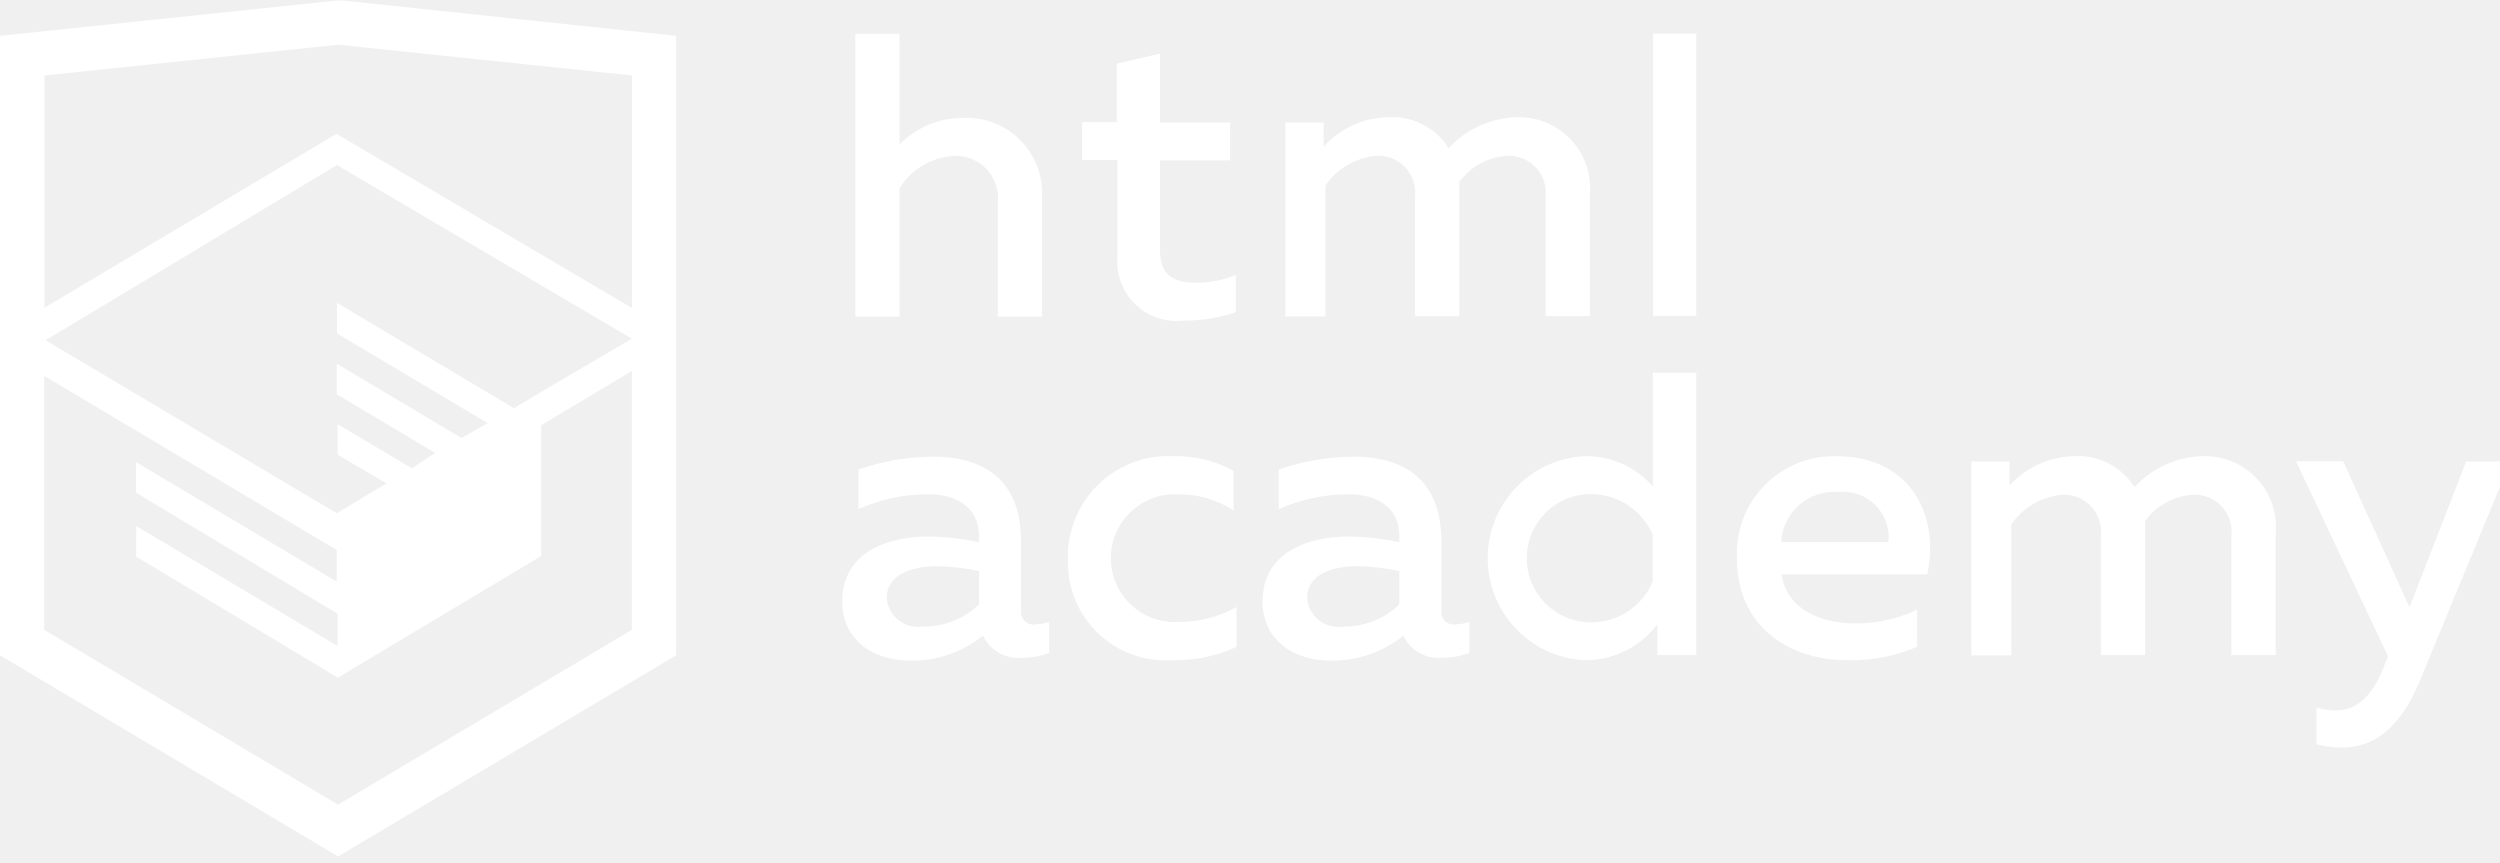
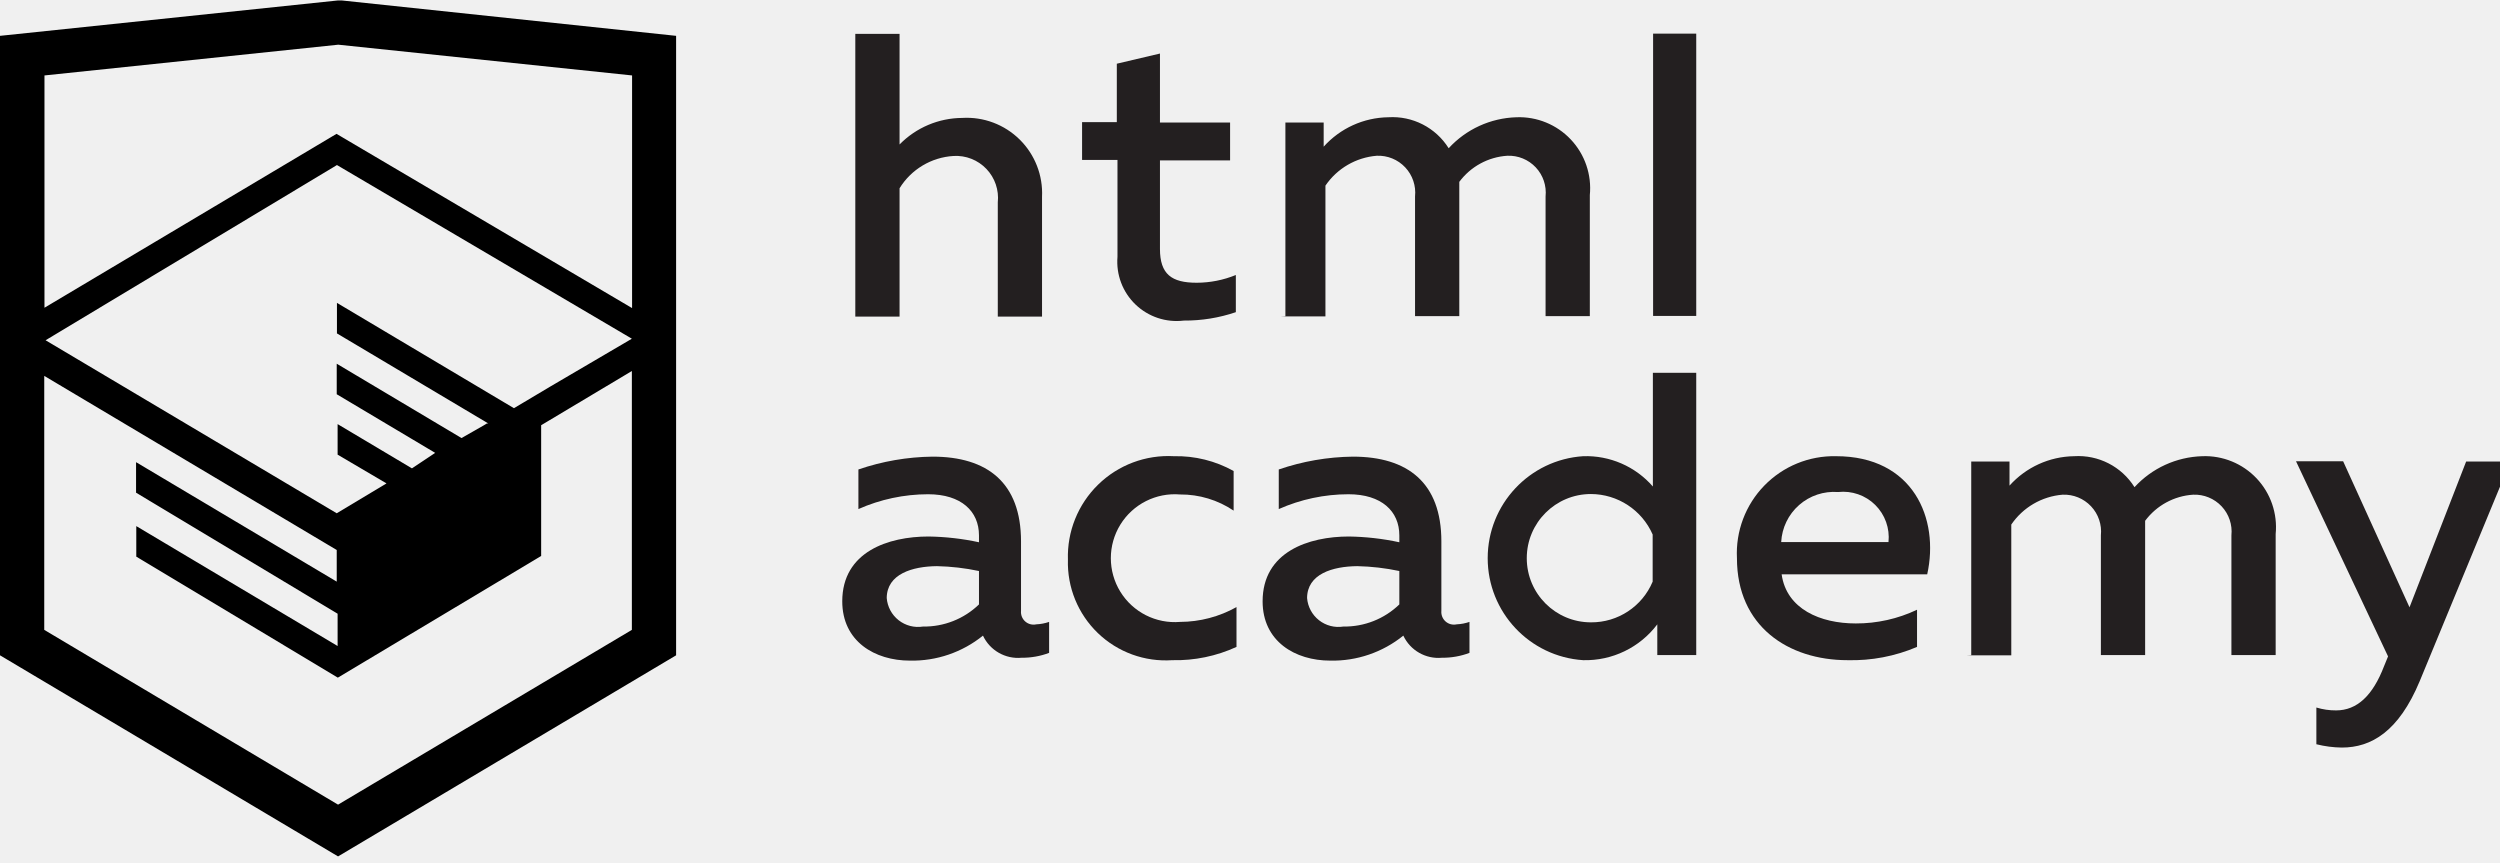
<svg xmlns="http://www.w3.org/2000/svg" id="Layer_1" data-name="Layer 1" viewBox="0 0 113 39">
-   <path d="M401.93,351.51a2.07,2.07,0,0,0,.58-0.11v1.4a3.41,3.41,0,0,1-1.24.22,1.75,1.75,0,0,1-1.75-1,5.08,5.08,0,0,1-3.3,1.13c-1.59,0-3.06-.87-3.06-2.68,0-2.24,2.08-2.93,3.9-2.93a11.63,11.63,0,0,1,2.28.26v-0.31c0-1.09-.8-1.86-2.3-1.86a7.79,7.79,0,0,0-3.15.67v-1.79a10.72,10.72,0,0,1,3.35-.58c2.48,0,4,1.18,4,3.83v3.14A0.57,0.57,0,0,0,401.93,351.51Zm-6.76-1.19a1.42,1.42,0,0,0,1.64,1.29,3.56,3.56,0,0,0,2.53-1V349.1a10.21,10.21,0,0,0-1.9-.22C396.34,348.89,395.17,349.23,395.17,350.33Z" transform="translate(-355.09 -323.29)" fill="#fff" />
-   <path d="M408.15,343.91a5.29,5.29,0,0,1,2.7.67v1.79a4.28,4.28,0,0,0-2.42-.73,2.89,2.89,0,1,0,0,5.76,5.26,5.26,0,0,0,2.55-.67v1.8a6.58,6.58,0,0,1-2.9.6,4.42,4.42,0,0,1-4.72-4.54A4.54,4.54,0,0,1,408.15,343.91Z" transform="translate(-355.09 -323.29)" fill="#fff" />
-   <path d="M420.93,351.51a2.07,2.07,0,0,0,.58-0.11v1.4a3.41,3.41,0,0,1-1.24.22,1.75,1.75,0,0,1-1.75-1,5.08,5.08,0,0,1-3.3,1.13c-1.59,0-3.06-.87-3.06-2.68,0-2.24,2.08-2.93,3.9-2.93a11.63,11.63,0,0,1,2.28.26v-0.31c0-1.09-.8-1.86-2.3-1.86a7.79,7.79,0,0,0-3.15.67v-1.79a10.72,10.72,0,0,1,3.35-.58c2.48,0,4,1.18,4,3.83v3.14A0.57,0.57,0,0,0,420.93,351.51Zm-6.76-1.19a1.42,1.42,0,0,0,1.64,1.29,3.56,3.56,0,0,0,2.53-1V349.1a10.21,10.21,0,0,0-1.9-.22C415.33,348.89,414.17,349.23,414.17,350.33Z" transform="translate(-355.09 -323.29)" fill="#fff" />
-   <path d="M431.76,340.14V352.9H430v-1.39a4.07,4.07,0,0,1-3.35,1.62,4.62,4.62,0,0,1,0-9.22,4,4,0,0,1,3.15,1.37v-5.14h2ZM427,345.62a2.9,2.9,0,0,0,0,5.8,3,3,0,0,0,2.79-1.84v-2.13A3.06,3.06,0,0,0,427,345.62Z" transform="translate(-355.09 -323.29)" fill="#fff" />
-   <path d="M438.08,343.91c3.48,0,4.68,2.81,4.12,5.34h-6.58c0.22,1.57,1.75,2.22,3.35,2.22a6.41,6.41,0,0,0,2.77-.62v1.68a7.5,7.5,0,0,1-3.14.6c-2.68,0-5-1.53-5-4.61A4.39,4.39,0,0,1,438.08,343.91Zm0.09,1.62a2.39,2.39,0,0,0-2.57,2.26h4.85A2.06,2.06,0,0,0,438.17,345.53Z" transform="translate(-355.09 -323.29)" fill="#fff" />
-   <path d="M444.19,352.9v-8.75h1.73v1.09a4,4,0,0,1,2.92-1.33,3,3,0,0,1,2.73,1.4,4.33,4.33,0,0,1,3.06-1.4,3.21,3.21,0,0,1,3.32,3.52v5.47h-2v-5.41a1.67,1.67,0,0,0-1.73-1.84,2.94,2.94,0,0,0-2.17,1.18c0,0.2,0,.4,0,0.6v5.47h-2v-5.41a1.67,1.67,0,0,0-1.73-1.84,3.11,3.11,0,0,0-2.32,1.35v5.91h-2Z" transform="translate(-355.09 -323.29)" fill="#fff" />
-   <path d="M466.56,344.15h2l-4.1,9.93c-0.95,2.28-2.19,3-3.52,3a5,5,0,0,1-1.15-.15v-1.66a3,3,0,0,0,.89.13c0.95,0,1.66-.67,2.17-2l0.18-.44-4.16-8.82H461l3,6.6Z" transform="translate(-355.09 -323.29)" fill="#fff" />
-   <path d="M395.75,324.82v5a4,4,0,0,1,2.83-1.2,3.41,3.41,0,0,1,3.61,3.57v5.41h-2v-5.16a1.9,1.9,0,0,0-2-2.1,3.08,3.08,0,0,0-2.44,1.46v5.8h-2V324.82h2Z" transform="translate(-355.09 -323.29)" fill="#fff" />
-   <path d="M407.52,325.71v3.12h3.17v1.71h-3.17v4c0,1.15.53,1.53,1.66,1.53a4.71,4.71,0,0,0,1.77-.35v1.68a7.14,7.14,0,0,1-2.35.38,2.68,2.68,0,0,1-3-2.88v-4.38H404v-1.71h1.57v-2.64Z" transform="translate(-355.09 -323.29)" fill="#fff" />
-   <path d="M413.19,337.58v-8.75h1.73v1.09a4,4,0,0,1,2.92-1.33,3,3,0,0,1,2.73,1.4,4.33,4.33,0,0,1,3.06-1.4,3.21,3.21,0,0,1,3.32,3.52v5.47h-2v-5.41a1.67,1.67,0,0,0-1.73-1.84,2.94,2.94,0,0,0-2.17,1.18c0,0.2,0,.4,0,0.6v5.47h-2v-5.41a1.67,1.67,0,0,0-1.73-1.84,3.11,3.11,0,0,0-2.32,1.35v5.91h-2Z" transform="translate(-355.09 -323.29)" fill="#fff" />
-   <rect x="74.72" y="1.52" width="1.95" height="12.76" fill="#fff" />
-   <path d="M370.53,323.31l-0.16,0-15.28,1.6v28L370.37,362l15.28-9.09v-28Zm13.12,28.45-13.28,7.9-13.28-7.9V340.28l13.22,7.87,0,1.43-9.07-5.4v1.38l9.11,5.47,0,1.46-9.1-5.42v1.38l9.11,5.47h0l9.19-5.5v-1.39h0v-4.52l4.1-2.45v11.67Zm0-13.16L380,340.74h0l-1.68,1-8-4.76v1.38l6.84,4.07-0.06,0-0.15.09-1,.57-5.64-3.36v1.38l4.45,2.65-1.05.7,0,0-3.36-2v1.38l2.21,1.3-2.25,1.35-13.16-7.82,13.17-7.92h0Zm0-1.39-13.35-7.87h0l-13.2,7.86v-10.5l13.28-1.39,13.28,1.39v10.51Z" transform="translate(-355.09 -323.29)" fill="#fff" />
+   <path d="M401.93,351.51a2.07,2.07,0,0,0,.58-0.11v1.4a3.41,3.41,0,0,1-1.24.22,1.75,1.75,0,0,1-1.75-1,5.08,5.08,0,0,1-3.3,1.13c-1.59,0-3.06-.87-3.06-2.68,0-2.24,2.08-2.93,3.9-2.93a11.63,11.63,0,0,1,2.28.26v-0.31c0-1.09-.8-1.86-2.3-1.86a7.79,7.79,0,0,0-3.15.67v-1.79a10.72,10.72,0,0,1,3.35-.58c2.48,0,4,1.18,4,3.83v3.14A0.57,0.57,0,0,0,401.93,351.51Zm-6.76-1.19a1.42,1.42,0,0,0,1.64,1.29,3.56,3.56,0,0,0,2.53-1V349.1a10.21,10.21,0,0,0-1.9-.22C396.34,348.89,395.17,349.23,395.17,350.33Z" transform="translate(-355.09 -323.29)" fill="#231f20" />
+   <path d="M408.15,343.91a5.29,5.29,0,0,1,2.7.67v1.79a4.28,4.28,0,0,0-2.42-.73,2.89,2.89,0,1,0,0,5.76,5.26,5.26,0,0,0,2.55-.67v1.8a6.58,6.58,0,0,1-2.9.6,4.42,4.42,0,0,1-4.72-4.54A4.54,4.54,0,0,1,408.15,343.91Z" transform="translate(-355.09 -323.29)" fill="#231f20" />
+   <path d="M420.93,351.51a2.07,2.07,0,0,0,.58-0.11v1.4a3.41,3.41,0,0,1-1.24.22,1.75,1.75,0,0,1-1.75-1,5.08,5.08,0,0,1-3.3,1.13c-1.59,0-3.06-.87-3.06-2.68,0-2.24,2.08-2.93,3.9-2.93a11.63,11.63,0,0,1,2.28.26v-0.31c0-1.09-.8-1.86-2.3-1.86a7.79,7.79,0,0,0-3.15.67v-1.79a10.72,10.72,0,0,1,3.35-.58c2.48,0,4,1.18,4,3.83v3.14A0.57,0.57,0,0,0,420.93,351.51Zm-6.76-1.19a1.42,1.42,0,0,0,1.64,1.29,3.56,3.56,0,0,0,2.53-1V349.1a10.21,10.21,0,0,0-1.9-.22C415.33,348.89,414.17,349.23,414.17,350.33Z" transform="translate(-355.09 -323.29)" fill="#231f20" />
+   <path d="M431.76,340.14V352.9H430v-1.39a4.07,4.07,0,0,1-3.35,1.62,4.62,4.62,0,0,1,0-9.22,4,4,0,0,1,3.15,1.37v-5.14h2ZM427,345.62a2.9,2.9,0,0,0,0,5.8,3,3,0,0,0,2.79-1.84v-2.13A3.06,3.06,0,0,0,427,345.62Z" transform="translate(-355.09 -323.29)" fill="#231f20" />
+   <path d="M438.08,343.91c3.48,0,4.68,2.81,4.12,5.34h-6.58c0.22,1.57,1.75,2.22,3.35,2.22a6.41,6.41,0,0,0,2.77-.62v1.68a7.5,7.5,0,0,1-3.14.6c-2.68,0-5-1.53-5-4.61A4.39,4.39,0,0,1,438.08,343.91Zm0.09,1.62a2.39,2.39,0,0,0-2.57,2.26h4.85A2.06,2.06,0,0,0,438.17,345.53Z" transform="translate(-355.09 -323.29)" fill="#231f20" />
+   <path d="M444.19,352.9v-8.75h1.73v1.09a4,4,0,0,1,2.92-1.33,3,3,0,0,1,2.73,1.4,4.33,4.33,0,0,1,3.06-1.4,3.21,3.21,0,0,1,3.32,3.52v5.47h-2v-5.41a1.67,1.67,0,0,0-1.73-1.84,2.94,2.94,0,0,0-2.17,1.18c0,0.2,0,.4,0,0.6v5.47h-2v-5.41a1.67,1.67,0,0,0-1.73-1.84,3.11,3.11,0,0,0-2.32,1.35v5.91h-2Z" transform="translate(-355.09 -323.29)" fill="#231f20" />
+   <path d="M466.56,344.15h2l-4.1,9.93c-0.95,2.28-2.19,3-3.52,3a5,5,0,0,1-1.15-.15v-1.66a3,3,0,0,0,.89.13c0.95,0,1.66-.67,2.17-2l0.18-.44-4.16-8.82H461l3,6.6Z" transform="translate(-355.09 -323.29)" fill="#231f20" />
+   <path d="M395.75,324.82v5a4,4,0,0,1,2.83-1.2,3.41,3.41,0,0,1,3.61,3.57v5.41h-2v-5.16a1.9,1.9,0,0,0-2-2.1,3.08,3.08,0,0,0-2.44,1.46v5.8h-2V324.82h2Z" transform="translate(-355.09 -323.29)" fill="#231f20" />
+   <path d="M407.52,325.71v3.12h3.17v1.71h-3.17v4c0,1.15.53,1.53,1.66,1.53a4.71,4.71,0,0,0,1.77-.35v1.68a7.14,7.14,0,0,1-2.35.38,2.68,2.68,0,0,1-3-2.88v-4.38H404v-1.71h1.57v-2.64Z" transform="translate(-355.09 -323.29)" fill="#231f20" />
+   <path d="M413.19,337.58v-8.75h1.73v1.09a4,4,0,0,1,2.92-1.33,3,3,0,0,1,2.73,1.4,4.33,4.33,0,0,1,3.06-1.4,3.21,3.21,0,0,1,3.32,3.52v5.47h-2v-5.41a1.67,1.67,0,0,0-1.73-1.84,2.94,2.94,0,0,0-2.17,1.18c0,0.2,0,.4,0,0.6v5.47h-2v-5.41a1.67,1.67,0,0,0-1.73-1.84,3.11,3.11,0,0,0-2.32,1.35v5.91h-2Z" transform="translate(-355.09 -323.29)" fill="#231f20" />
+   <rect x="74.72" y="1.52" width="1.95" height="12.76" fill="#231f20" />
+   <path d="M370.53,323.31l-0.16,0-15.28,1.6v28L370.37,362l15.28-9.09v-28Zm13.12,28.45-13.28,7.9-13.28-7.9V340.28l13.22,7.87,0,1.43-9.07-5.4v1.38l9.11,5.47,0,1.46-9.1-5.42v1.38l9.11,5.47h0l9.19-5.5v-1.39h0v-4.52l4.1-2.45v11.67Zm0-13.16L380,340.74h0l-1.68,1-8-4.76v1.38l6.84,4.07-0.06,0-0.15.09-1,.57-5.64-3.36v1.38l4.45,2.65-1.05.7,0,0-3.36-2v1.38l2.21,1.3-2.25,1.35-13.16-7.82,13.17-7.92h0Zm0-1.39-13.35-7.87h0l-13.2,7.86v-10.5l13.28-1.39,13.28,1.39v10.51Z" transform="translate(-355.09 -323.29)" fill="#" />
</svg>
